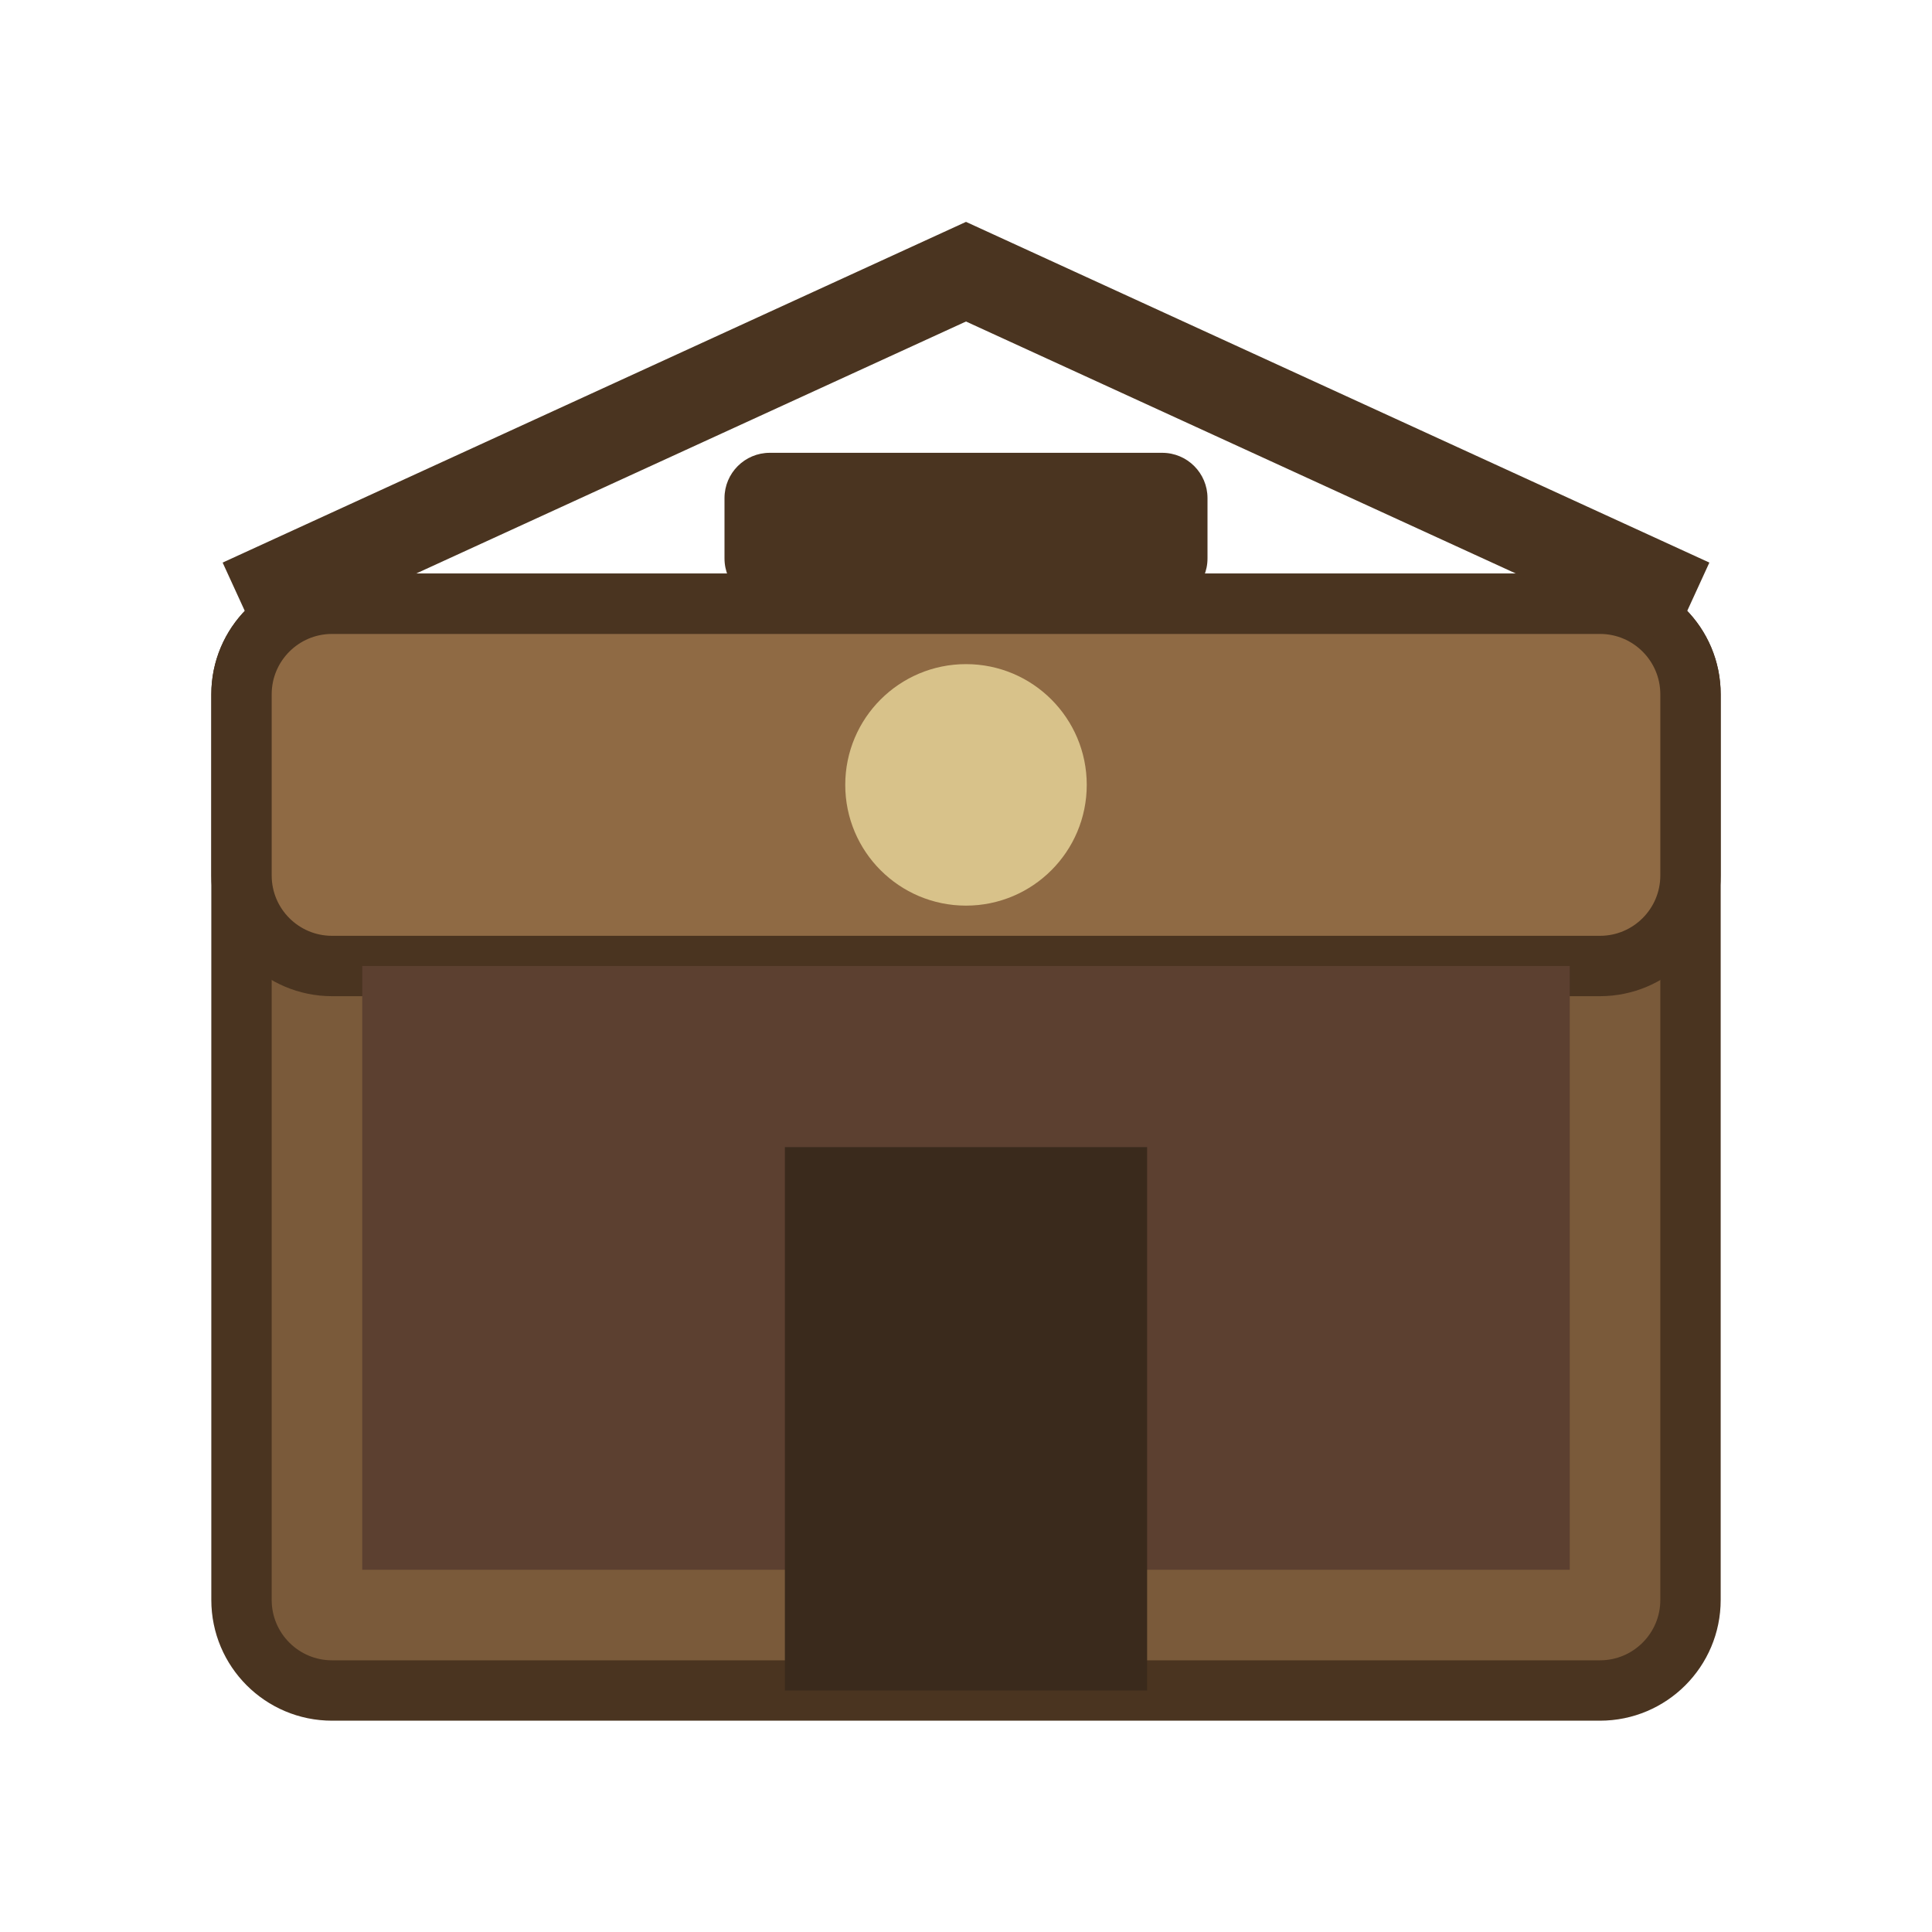
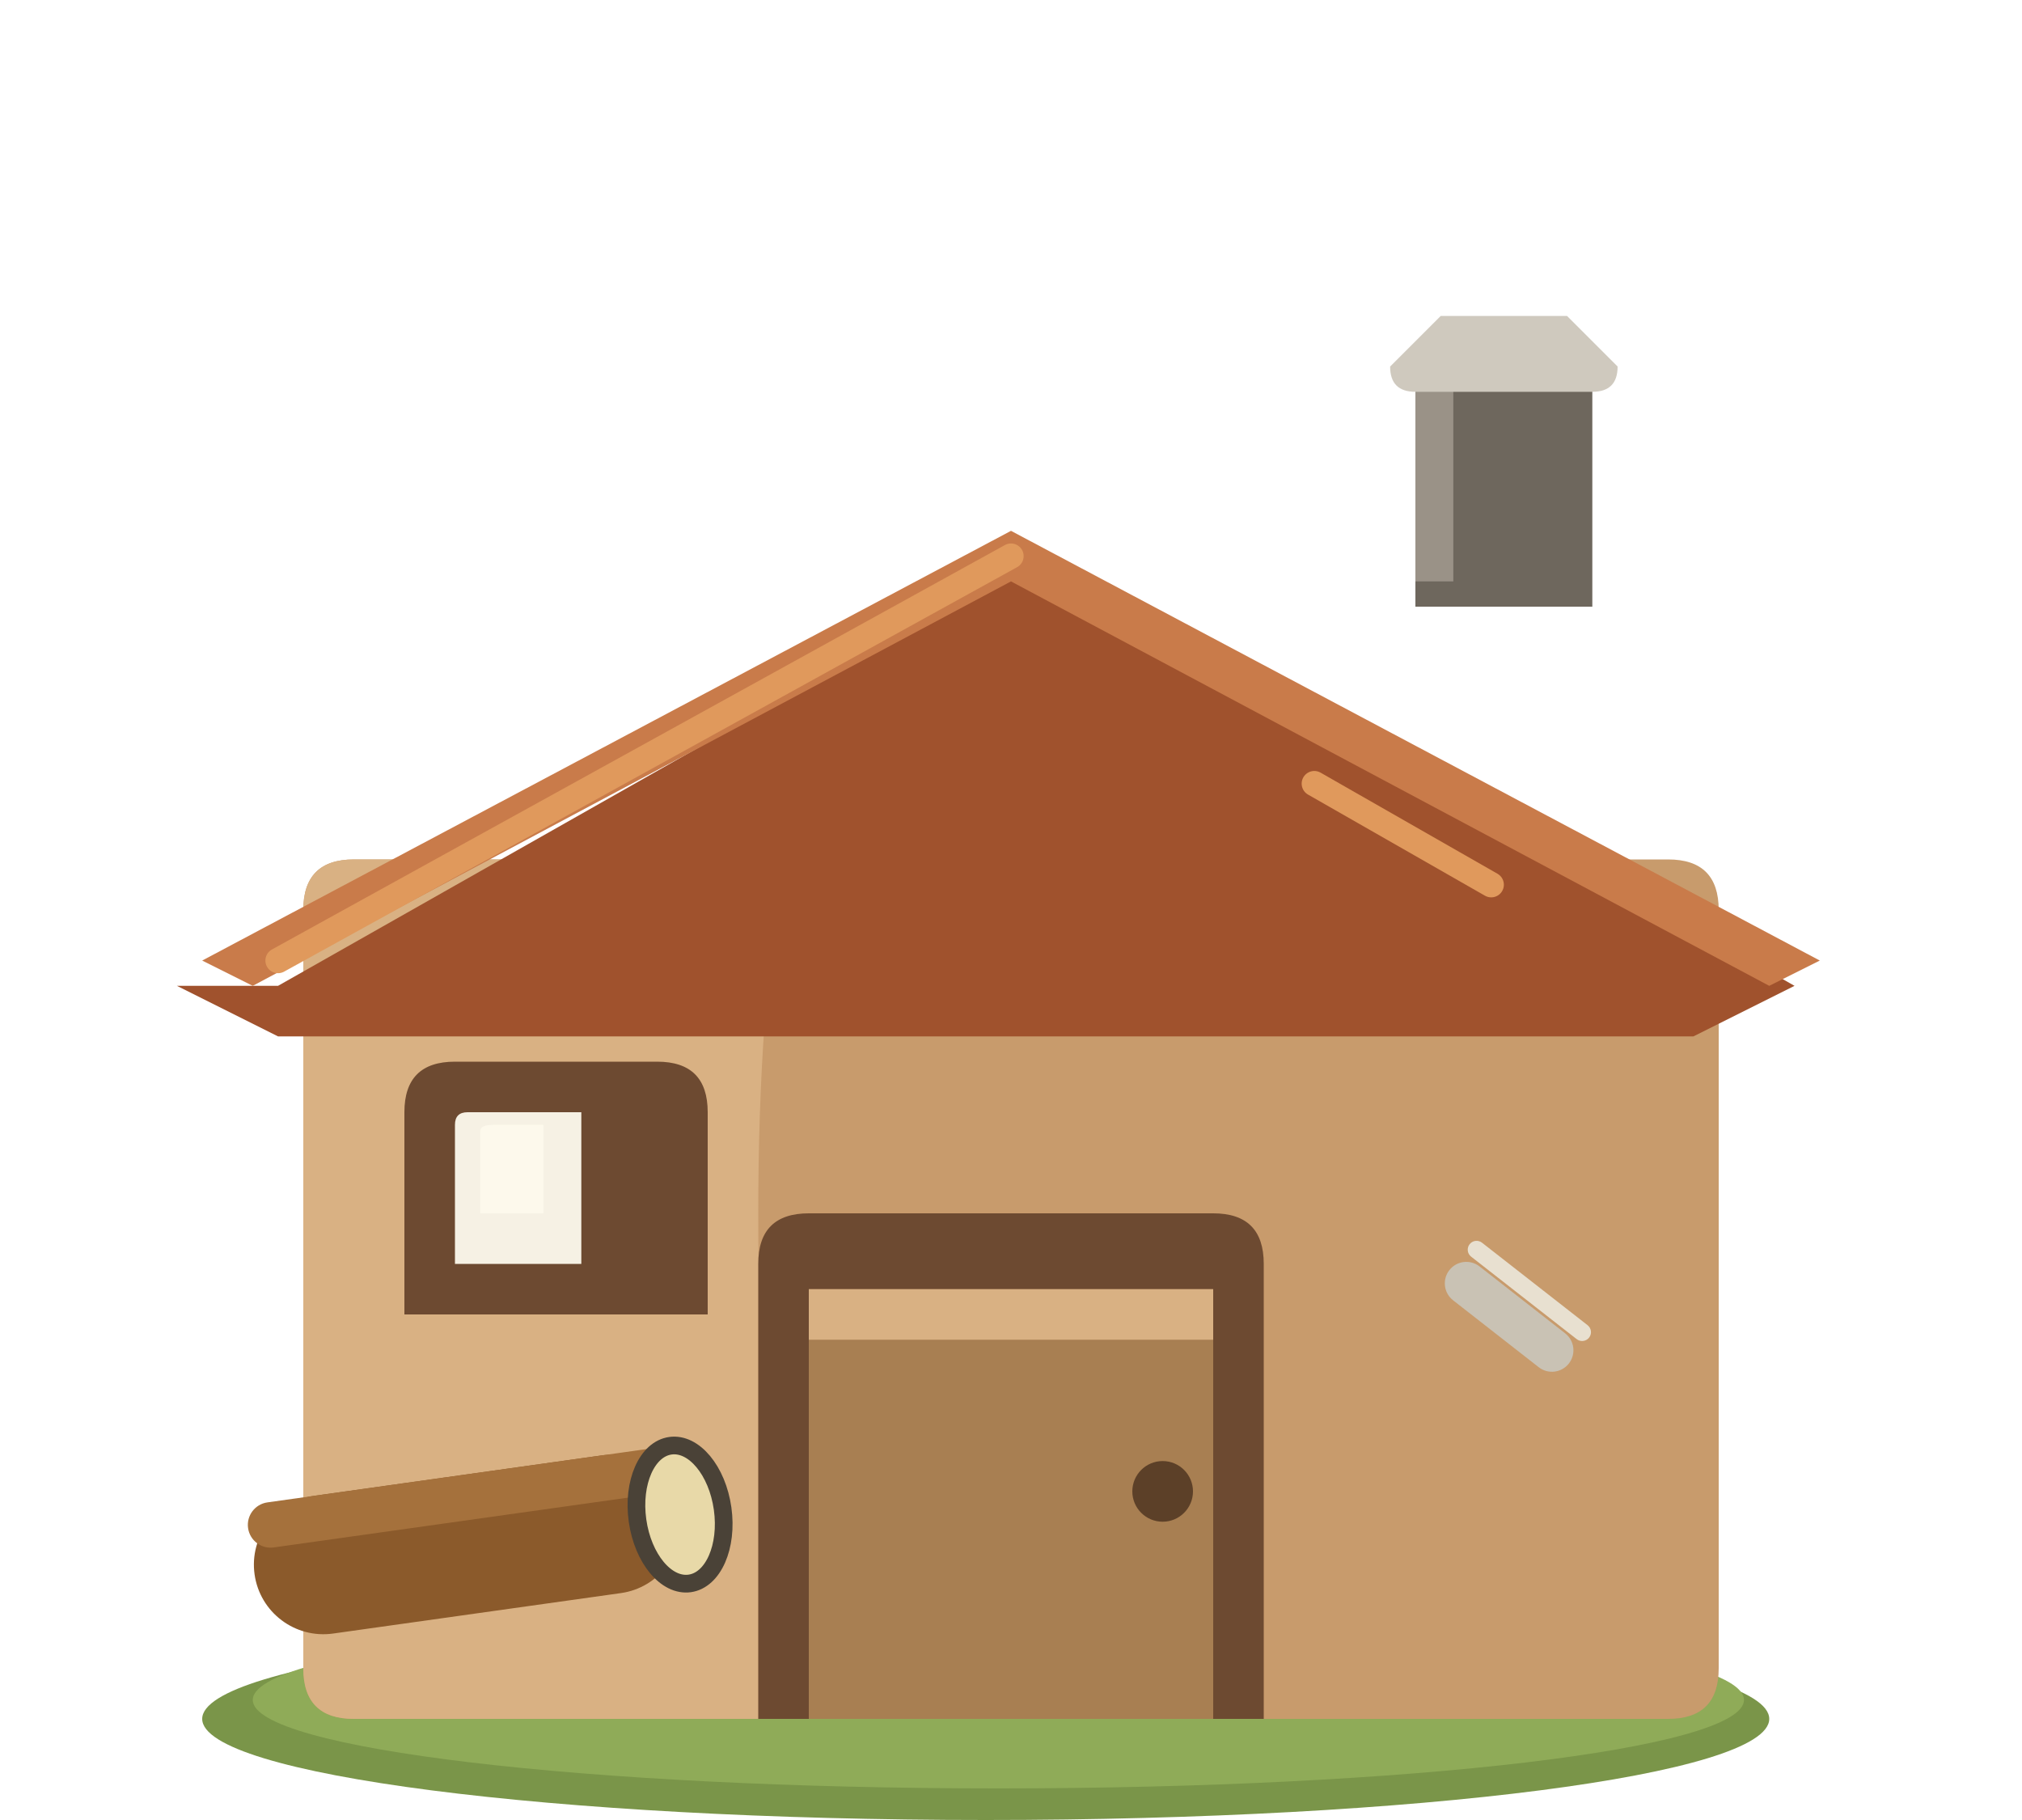
- <svg xmlns="http://www.w3.org/2000/svg" viewBox="0 0 128 128">
-   <rect width="128" height="128" fill="none" />
-   <rect x="16" y="40" width="96" height="72" rx="6" fill="#7a5a3a" stroke="#4a3420" stroke-width="4" />
-   <rect x="16" y="40" width="96" height="24" rx="6" fill="#8f6a44" stroke="#4a3420" stroke-width="4" />
-   <rect x="24" y="64" width="80" height="40" fill="#5c4030" />
-   <rect x="52" y="76" width="24" height="36" fill="#3a2a1c" />
-   <circle cx="64" cy="52" r="8" fill="#d8c28a" />
-   <rect x="48" y="30" width="32" height="10" rx="3" fill="#4a3420" />
-   <path d="M16 40 L64 18 L112 40" fill="none" stroke="#4a3420" stroke-width="6" />
+ <svg xmlns="http://www.w3.org/2000/svg" viewBox="0 0 160 144" width="160" height="144">
+   <ellipse cx="78" cy="136" rx="62" ry="8" fill="#7A9549" />
+   <ellipse cx="79" cy="134.5" rx="59" ry="7" fill="#8FAB58" />
+   <path fill="#C89B6C" d="M 24 132 L 24 72 Q 24 68 28 68 L 132 68 Q 136 68 136 72 L 136 132 Q 136 136 132 136 L 28 136 Q 24 136 24 132 Z" />
+   <path fill="#D9B183" d="M 24 132 L 24 72 Q 24 68 28 68 L 62 68 Q 60 80 60 96 Q 60 114 62 132 Q 62 136 66 136 L 28 136 Q 24 136 24 132 Z" />
+   <path fill="#A0522D" d="M 14 78 L 22 78 L 82 44 L 142 78 L 134 82 L 22 82 Z" />
+   <path fill="#C97B4A" d="M 16 76 L 80 42 L 144 76 L 140 78 L 80 46 L 20 78 Z" />
+   <path fill="none" stroke="#E0995C" stroke-width="2" stroke-linecap="round" d="M 22 76 L 80 44" />
+   <path fill="#6D4A31" d="M 60 136 L 60 100 Q 60 96 64 96 L 96 96 Q 100 96 100 100 L 100 136 Z" />
+   <path fill="#A87F52" d="M 64 136 L 64 102 L 96 102 L 96 136 Z" />
+   <path fill="#D9B183" d="M 64 102 L 96 102 L 96 106 L 64 106 Z" />
+   <circle cx="92" cy="118" r="2.4" fill="#5C4028" />
+   <path fill="#6D4A31" d="M 32 104 L 32 88 Q 32 84 36 84 L 52 84 Q 56 84 56 88 L 56 104 Z" />
+   <path fill="#F6F1E4" d="M 36 100 L 36 89 Q 36 88 37 88 L 46 88 L 46 100 Z" />
+   <path fill="#FDF9EC" d="M 38 96 L 38 89.5 Q 38 89 39 89 L 43 89 L 43 96 Z" />
+   <path fill="#6E675D" d="M 112 48 L 112 30 L 126 30 L 126 48 Z" />
+   <path fill="#9A9287" d="M 112 46 L 112 30 L 115 30 L 115 46 Z" />
+   <path fill="#CFC9BE" d="M 110 29 L 114 25 L 124 25 L 128 29 Q 128 31 126 31 L 112 31 Q 110 31 110 29 Z" />
+   <path fill="none" stroke="#E0995C" stroke-width="2" stroke-linecap="round" d="M 104 62 L 118 70" />
+   <g transform="rotate(-8 42 122)">
+     <rect x="20" y="116" width="34" height="11" rx="5.5" fill="#8B5A2B" />
+     <rect x="20" y="116" width="34" height="3.6" rx="1.8" fill="#A5713C" />
+     <ellipse cx="54" cy="121.5" rx="3.4" ry="5.5" fill="#E8D9A8" stroke="#4A4237" stroke-width="1.4" />
+   </g>
+   <g transform="rotate(38 118 106)">
+     <rect x="112" y="102" width="12" height="3.4" rx="1.7" fill="#C9C2B4" />
+     <rect x="112" y="100.4" width="12" height="1.4" rx="0.7" fill="#E8E0D0" />
+   </g>
</svg>
